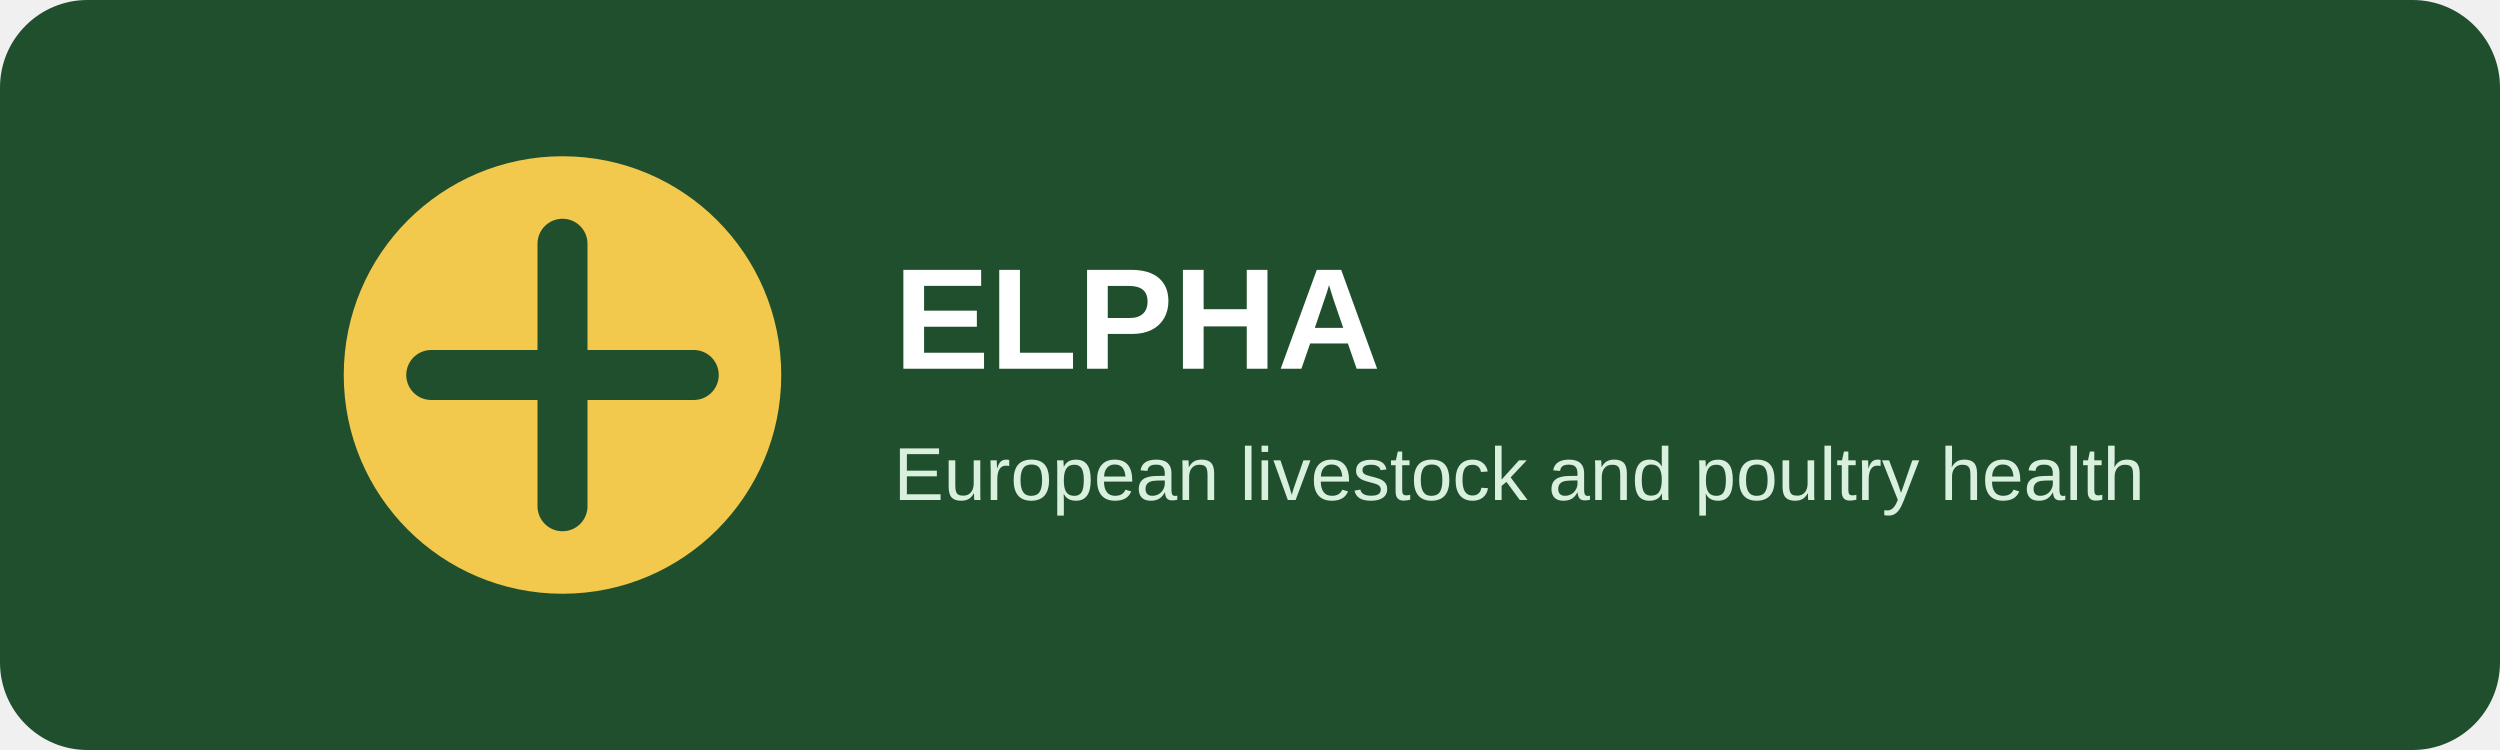
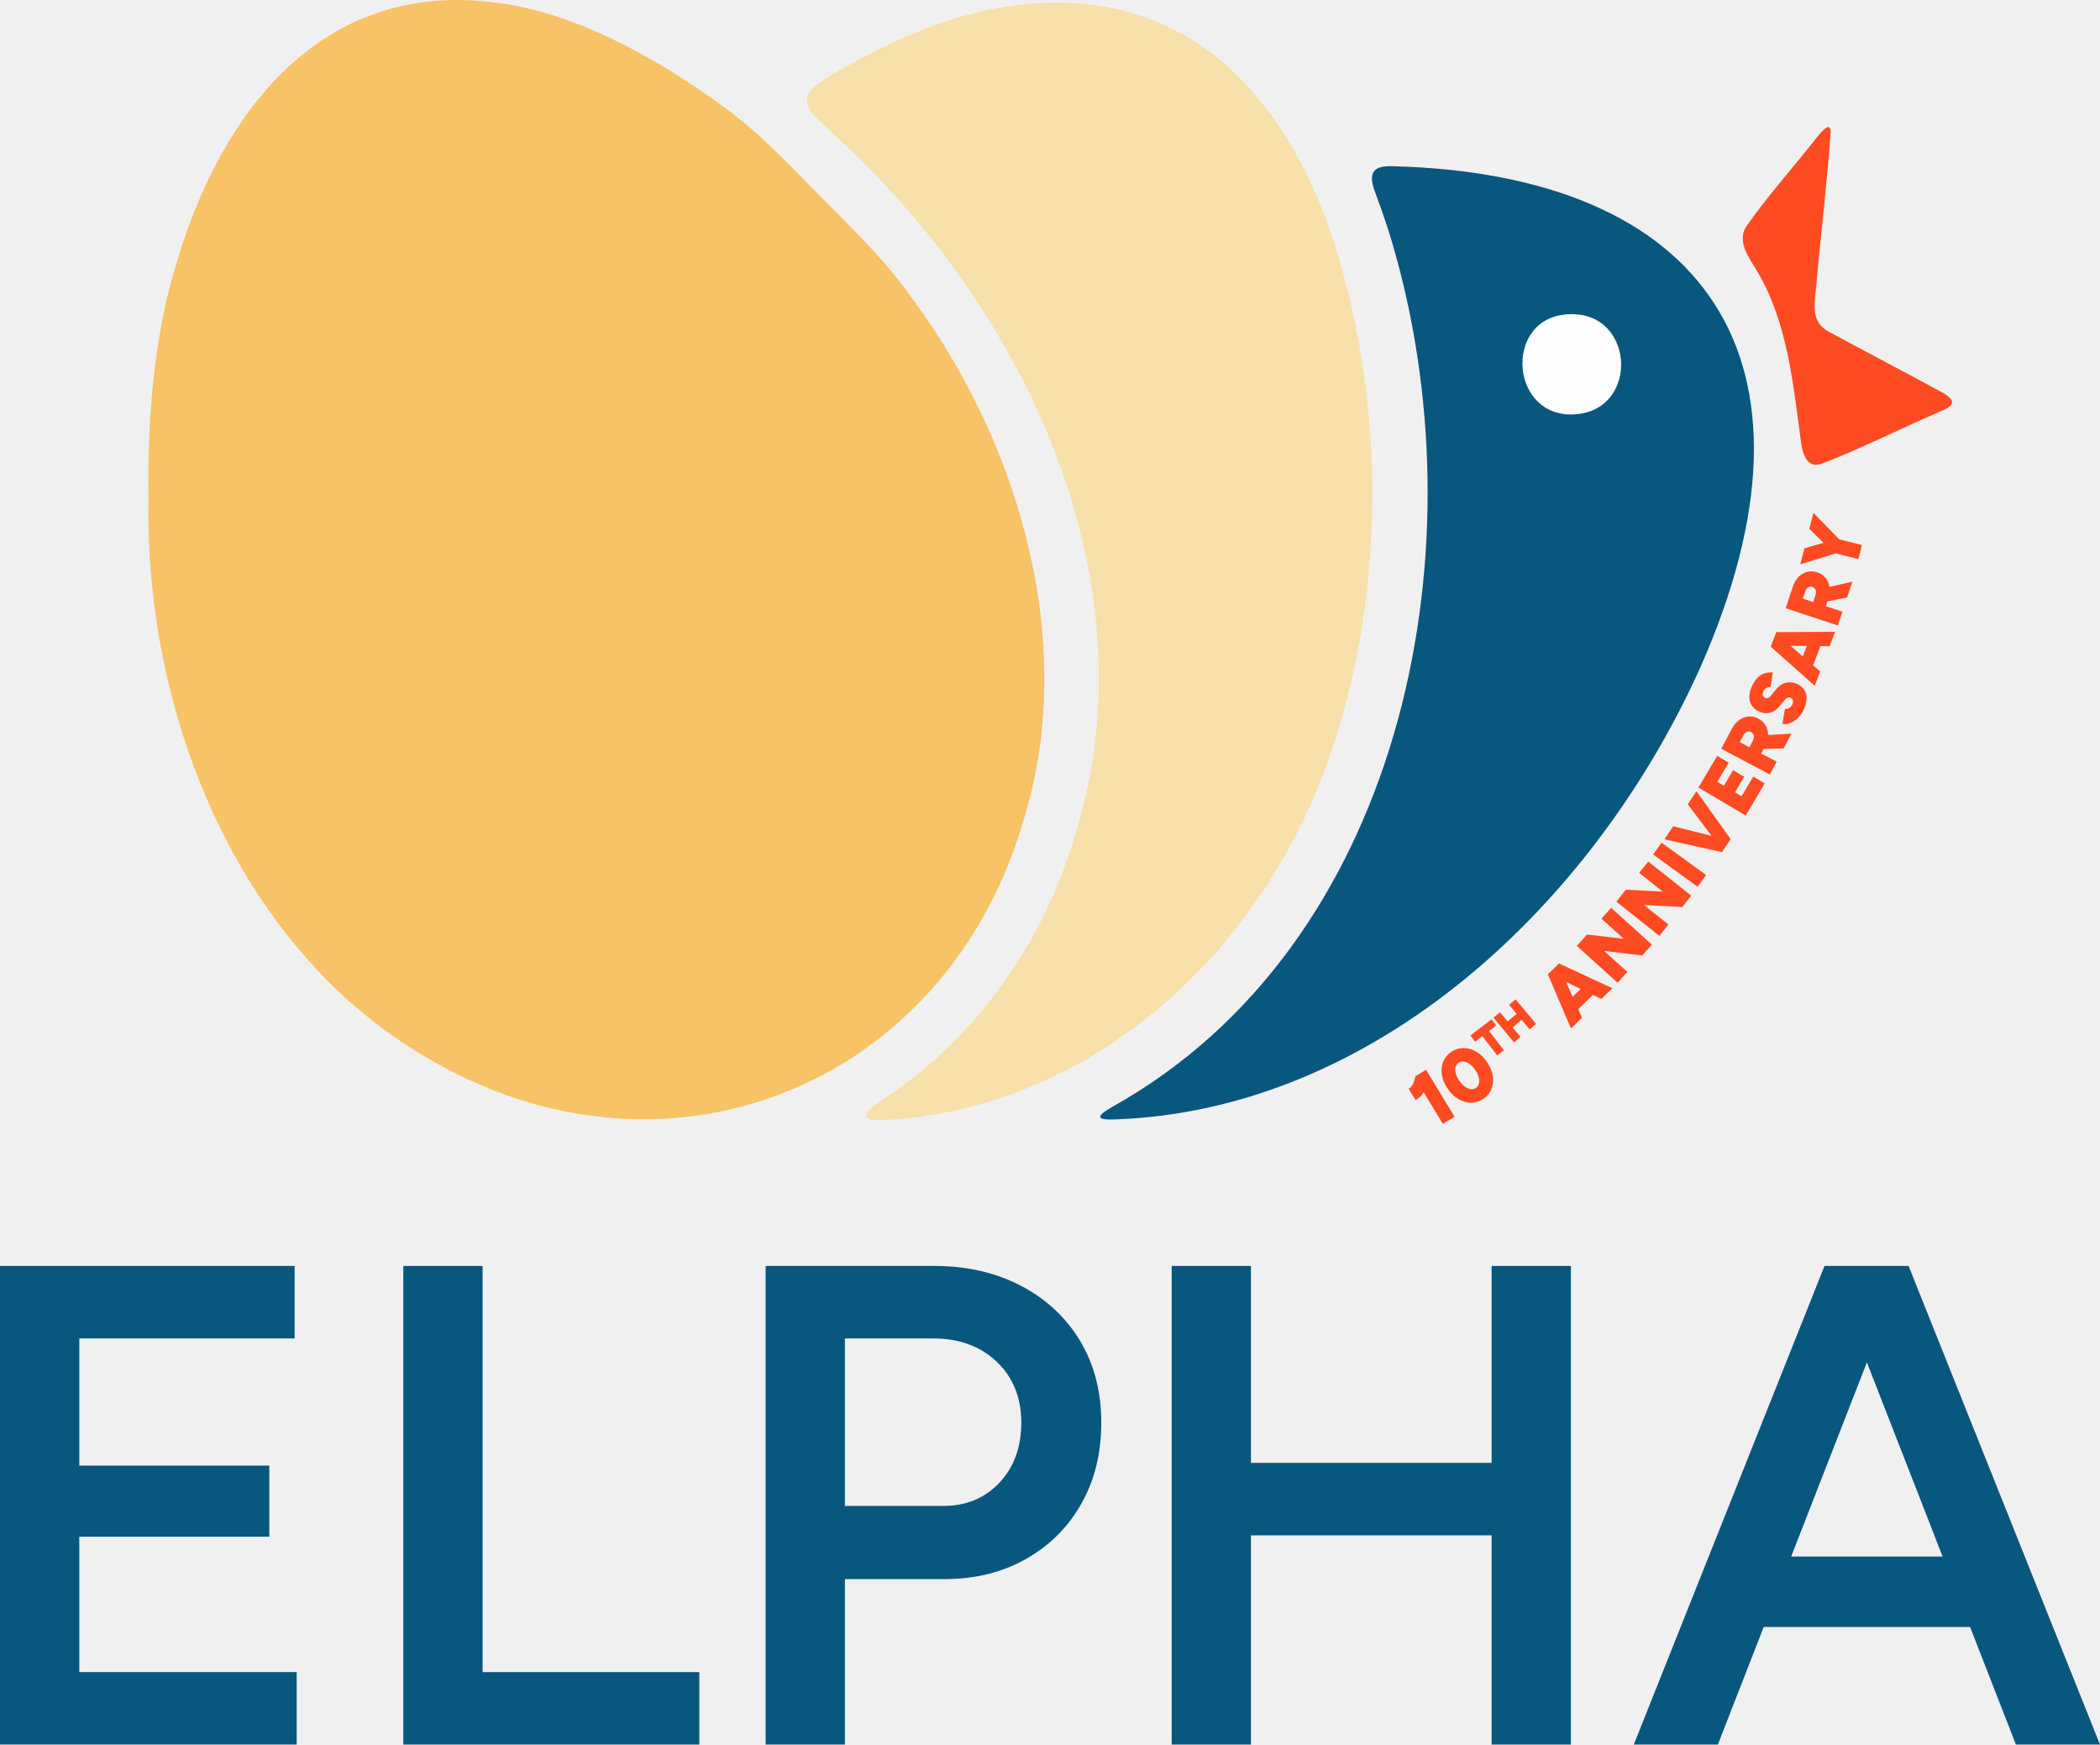
- <svg xmlns="http://www.w3.org/2000/svg" width="800" height="240" viewBox="0 0 800 240" role="img" aria-label="ELPHA logo">
-   <rect width="800" height="240" rx="28" fill="#204f2d" />
-   <circle cx="180" cy="120" r="70" fill="#f2c94c" />
-   <path d="M138 120h84" stroke="#204f2d" stroke-width="16" stroke-linecap="round" />
-   <path d="M180 78v84" stroke="#204f2d" stroke-width="16" stroke-linecap="round" />
-   <text x="286" y="118" fill="#ffffff" font-family="Arial, Helvetica, sans-serif" font-size="46" font-weight="700">ELPHA</text>
-   <text x="286" y="160" fill="#d8f0dd" font-family="Arial, Helvetica, sans-serif" font-size="24">European livestock and poultry health</text>
+ <svg xmlns="http://www.w3.org/2000/svg" data-bbox="0 0 1123.43 933.11" viewBox="0 0 1123.43 933.11" data-type="color">
+   <g>
+     <path d="M909.56 357.11C852.74 483.45 735.54 594.1 595.89 598.77c-11.24.32-8.09-2.57-.47-6.97 153.01-85.67 196.83-291.92 151.13-455.78-2.77-9.92-6.06-20.25-10-30.69-3.9-9.89-4.99-16.92 8.34-16.43 166.53 4.22 237.92 102.63 164.78 267.96l-.11.24Z" fill="#08577f" data-color="1" />
+     <path d="M836.04 168.38c38.52-5.21 42.3 51.16 6.26 53.25-33.96 1.97-37.82-48.98-6.26-53.25" fill="#fefefe" data-color="2" />
+     <path d="M713.84 397.05c-34.66 108.9-127.63 196.73-242.4 202.17-15.22-.07-5.76-6.64 1.9-11.79 50.74-33.59 87.2-86.95 103.12-145.38 38.84-131.23-26.47-272.79-124.44-364.62-4.29-4.14-8.78-8.17-13.15-12.23-5.97-5.66-9.94-11.05-4.87-17.07 3.05-3.66 9.22-7.05 15.3-10.6 8.9-5.1 18.05-9.88 27.38-14.23 70.17-33.84 147.77-31.78 197.1 30.36 19.24 23.15 31.95 50.71 40.91 79.29 26.41 85.07 25.65 182.57-.78 263.87l-.07.22Z" fill="#f7e0aa" data-color="3" />
+     <path d="m547.19 439.92-.06.22c-41.17 139.18-187.24 199.95-314.12 128.24-103.57-57.16-155.4-183.69-153.57-299.79-.68-42.74 2.48-87.39 14.99-127.92 23.5-79.56 76.6-150.85 169.23-139.47 42.5 4.71 87.17 29.29 123.64 56.07 20.03 14.39 36.58 32.79 54.19 50.36 17.34 17.62 33.17 32.77 47.21 53.01 58.02 78.61 87.99 186.41 58.49 279.28" fill="#f7c366" data-color="4" />
+     <path d="M1044.29 215.28c-.76 3.12-5.41 4.12-8.16 5.64-17.12 7.21-43.57 20.49-62.45 27.39-7.7 2.01-9.62-6.79-10.34-12.83-4.19-31.06-7.2-63.28-23.41-90.56-4.12-6.95-10.69-15.25-6.03-23.36 10.48-15.27 25.8-32.43 38.14-48.2 1.56-1.8 6.88-8.84 7.34-3.32-1.46 22.95-5.61 58.27-8.05 85.91-1.17 9.75-1.54 17.55 8.26 22.12 15.58 8.5 40.89 21.74 59.26 31.74 2.12 1.15 5.59 3.41 5.44 5.37z" fill="#ff4b22" data-color="5" />
+     <path d="M0 933.11V677.12h157.62v38.76H42.42v68.02h101.66v38.03H42.42v72.41h116.29v38.76H0Z" fill="#08577f" data-color="1" />
+     <path d="M215.76 933.11V677.12h42.42v217.23h115.93v38.76z" fill="#08577f" data-color="1" />
+     <path d="M409.58 933.11V677.12h90.33c17.31 0 32.73 3.54 46.26 10.61s24.07 16.88 31.63 29.44c7.55 12.56 11.34 27.12 11.34 43.7s-3.54 30.78-10.61 43.33c-7.07 12.56-16.95 22.43-29.62 29.62-12.68 7.19-27.19 10.79-43.52 10.79H452v88.5zm42.43-127.63h52.66c12.19 0 22.18-4.14 29.99-12.43 7.8-8.29 11.7-19.02 11.7-32.18s-4.39-24.26-13.17-32.55-20.11-12.43-34.01-12.43H452v89.6Z" fill="#08577f" data-color="1" />
+     <path d="M626.81 933.11V677.12h42.42v255.99zm33.28-111.9v-38.76h155.06v38.76zm137.87 111.9V677.12h42.42v255.99z" fill="#08577f" data-color="1" />
+     <path d="m874.02 933.11 102.03-255.99h42.79L919 933.11zm47.91-62.9v-37.67h153.23v37.67zm156.52 62.9-99.84-255.99h42.42l102.4 255.99z" fill="#08577f" data-color="1" />
+     <path d="m757.23 588.35-3.67-6.03c.74-.35 1.34-.9 1.82-1.65s.87-1.59 1.17-2.53.53-1.81.68-2.63l6.66 1.41c-.28 1.64-.67 3.22-1.18 4.73s-1.2 2.84-2.07 3.99-2.01 2.06-3.41 2.72Zm14.65 12.77-13.12-21.56-1.48-3.97 5.6-3.41 15.28 25.12z" fill="#ff4b22" data-color="5" />
+     <path d="M793.58 587.7c-2.03 1.4-4.2 2.11-6.52 2.13s-4.57-.6-6.75-1.87-4.12-3.12-5.8-5.56c-1.69-2.44-2.73-4.91-3.14-7.4s-.21-4.81.61-6.95c.82-2.15 2.24-3.92 4.26-5.32 2.07-1.43 4.27-2.16 6.59-2.18s4.57.6 6.77 1.86 4.14 3.11 5.82 5.55c1.69 2.44 2.73 4.91 3.13 7.41s.18 4.82-.64 6.98-2.27 3.94-4.32 5.35Zm-4.01-5.81c.83-.57 1.36-1.37 1.6-2.38s.19-2.15-.13-3.4c-.32-1.26-.94-2.54-1.84-3.86-.92-1.34-1.92-2.38-2.99-3.14s-2.12-1.2-3.17-1.33c-1.04-.13-1.99.1-2.84.69-.81.56-1.32 1.34-1.55 2.34-.23 1.01-.17 2.14.18 3.4s.97 2.56 1.9 3.9c.91 1.31 1.88 2.35 2.93 3.1 1.05.76 2.09 1.2 3.14 1.33 1.04.13 1.97-.08 2.77-.64Z" fill="#ff4b22" data-color="5" />
+     <path d="m800.92 564.49-7.91-10.29-3.84 2.96-2.54-3.3 11.26-8.66 2.54 3.3-3.82 2.94 7.91 10.29-3.59 2.76Z" fill="#ff4b22" data-color="5" />
+     <path d="m809.94 557.52-10.98-13.2 3.48-2.9 10.98 13.19-3.48 2.9Zm-1.85-7.09-2.66-3.2 7.98-6.64 2.66 3.2zm10.19.15-10.96-13.17 3.48-2.9 10.96 13.18-3.48 2.9Z" fill="#ff4b22" data-color="5" />
+     <path d="m840.42 550.08-12.38-28.94 5.55-5.38 12.75 28.59-5.91 5.73Zm16.25-15.76-28.19-13.62 5.55-5.38 28.55 13.27zm-15.73 8.7-4.76-4.91 14.59-14.15 4.77 4.92-14.6 14.15Z" fill="#ff4b22" data-color="5" />
+     <path d="m865.35 525.63-21.82-19.71 5.49-6.08 19.69 2.33-12-10.84 5.21-5.77 21.82 19.71-5.21 5.77-20.4-2.41 12.44 11.23-5.21 5.77Z" fill="#ff4b22" data-color="5" />
+     <path d="m887.72 500.56-23.03-18.28 5.09-6.42 19.79 1.07-12.67-10.05 4.83-6.09 23.03 18.28-4.83 6.09-20.52-1.11 13.13 10.42-4.83 6.09Z" fill="#ff4b22" data-color="5" />
+     <path d="m908.14 474.29-23.8-17.27 4.56-6.29L912.7 468z" fill="#ff4b22" data-color="5" />
+     <path d="m921.19 455.79-30.74-6.86 4.65-7 30.25 7.59-4.16 6.26Zm.48-.74-18.77-24.87 4.65-7 18.28 25.61z" fill="#ff4b22" data-color="5" />
+     <path d="m933.9 436.22-25.29-14.99 10.04-16.95 6.14 3.64-6.08 10.26 3.5 2.08 4.92-8.31 5.96 3.53-4.92 8.31 3.54 2.1 6.23-10.52 6.14 3.64-10.19 17.2Z" fill="#ff4b22" data-color="5" />
+     <path d="m946.8 414.24-25.98-13.76 5.7-10.76c1.04-1.95 2.33-3.49 3.89-4.6 1.55-1.11 3.22-1.74 4.99-1.89s3.53.23 5.26 1.15 3.05 2.16 3.94 3.73c.9 1.57 1.32 3.31 1.28 5.22s-.58 3.84-1.62 5.8l-2.06 3.9 8.24 4.36-3.64 6.87Zm-10.91-14.57 1.87-3.53c.33-.62.51-1.22.53-1.81s-.09-1.12-.34-1.6-.62-.85-1.12-1.12c-.74-.39-1.51-.43-2.3-.1s-1.44.96-1.93 1.9l-1.87 3.53zm18.3.62-13.27.38-1.13-7.2 18.57-1.05z" fill="#ff4b22" data-color="5" />
+     <path d="M964.92 379.67c-.58 1.24-1.32 2.38-2.23 3.41-.9 1.03-1.88 1.89-2.95 2.58s-2.13 1.17-3.21 1.44c-1.07.27-2.07.27-2.99-.01l1.34-7.91c.74.07 1.46-.07 2.17-.42s1.29-.96 1.76-1.82c.36-.7.46-1.41.31-2.15-.15-.73-.55-1.26-1.21-1.57-.43-.2-.92-.24-1.46-.1-.54.13-1.06.5-1.56 1.1l-2.9 3.51c-1 1.2-2.09 2.12-3.29 2.75-1.19.63-2.44.96-3.75.98s-2.62-.28-3.94-.9c-2.61-1.23-4.24-3.05-4.88-5.47s-.23-5.2 1.25-8.35c.78-1.67 1.69-3.05 2.72-4.13a9.2 9.2 0 0 1 3.59-2.35q2.04-.735 4.71-.6l-1.25 7.9c-.57-.11-1.22-.03-1.98.26-.75.28-1.33.87-1.75 1.75-.4.86-.53 1.62-.37 2.26.16.65.61 1.14 1.34 1.49.46.21.94.21 1.46 0 .52-.22 1.04-.64 1.55-1.27l2.92-3.55c1.46-1.79 3.2-2.91 5.21-3.35s3.98-.22 5.88.67c1.75.82 3.04 1.92 3.89 3.29s1.23 2.95 1.16 4.74-.59 3.73-1.57 5.81Z" fill="#ff4b22" data-color="5" />
+     <path d="m970.83 366.83-23.53-20.92 2.73-7.23 23.71 20.45zm8-21.18-31.3-.33 2.73-7.23 31.48-.14zm-10.53 14.57-6.4-2.42 7.18-19.02 6.41 2.42-7.18 19.02Z" fill="#ff4b22" data-color="5" />
+     <path d="m983.19 334.55-27.91-9.23 3.82-11.56c.7-2.1 1.71-3.83 3.06-5.18s2.88-2.25 4.61-2.7 3.52-.36 5.38.25c1.86.62 3.36 1.62 4.51 3.02s1.86 3.04 2.13 4.93c.28 1.89.06 3.89-.63 5.98l-1.38 4.19 8.85 2.93-2.44 7.38ZM970 322.01l1.25-3.79c.22-.66.29-1.29.22-1.87q-.105-.87-.6-1.53c-.33-.43-.76-.74-1.29-.91-.8-.26-1.56-.17-2.28.28-.73.45-1.26 1.19-1.59 2.2l-1.25 3.79zm18.15-2.45-13.02 2.6-2.31-6.91 18.13-4.13-2.79 8.45Z" fill="#ff4b22" data-color="5" />
+     <path d="m982.53 295.85-19.42 5.98 2.18-8.55 17.86-5.12zm1.78-7-3.14 7.05-13.24-13.04 2.18-8.55zm9.84 10.22-13.68-3.48 1.92-7.53 13.68 3.48z" fill="#ff4b22" data-color="5" />
+   </g>
</svg>
